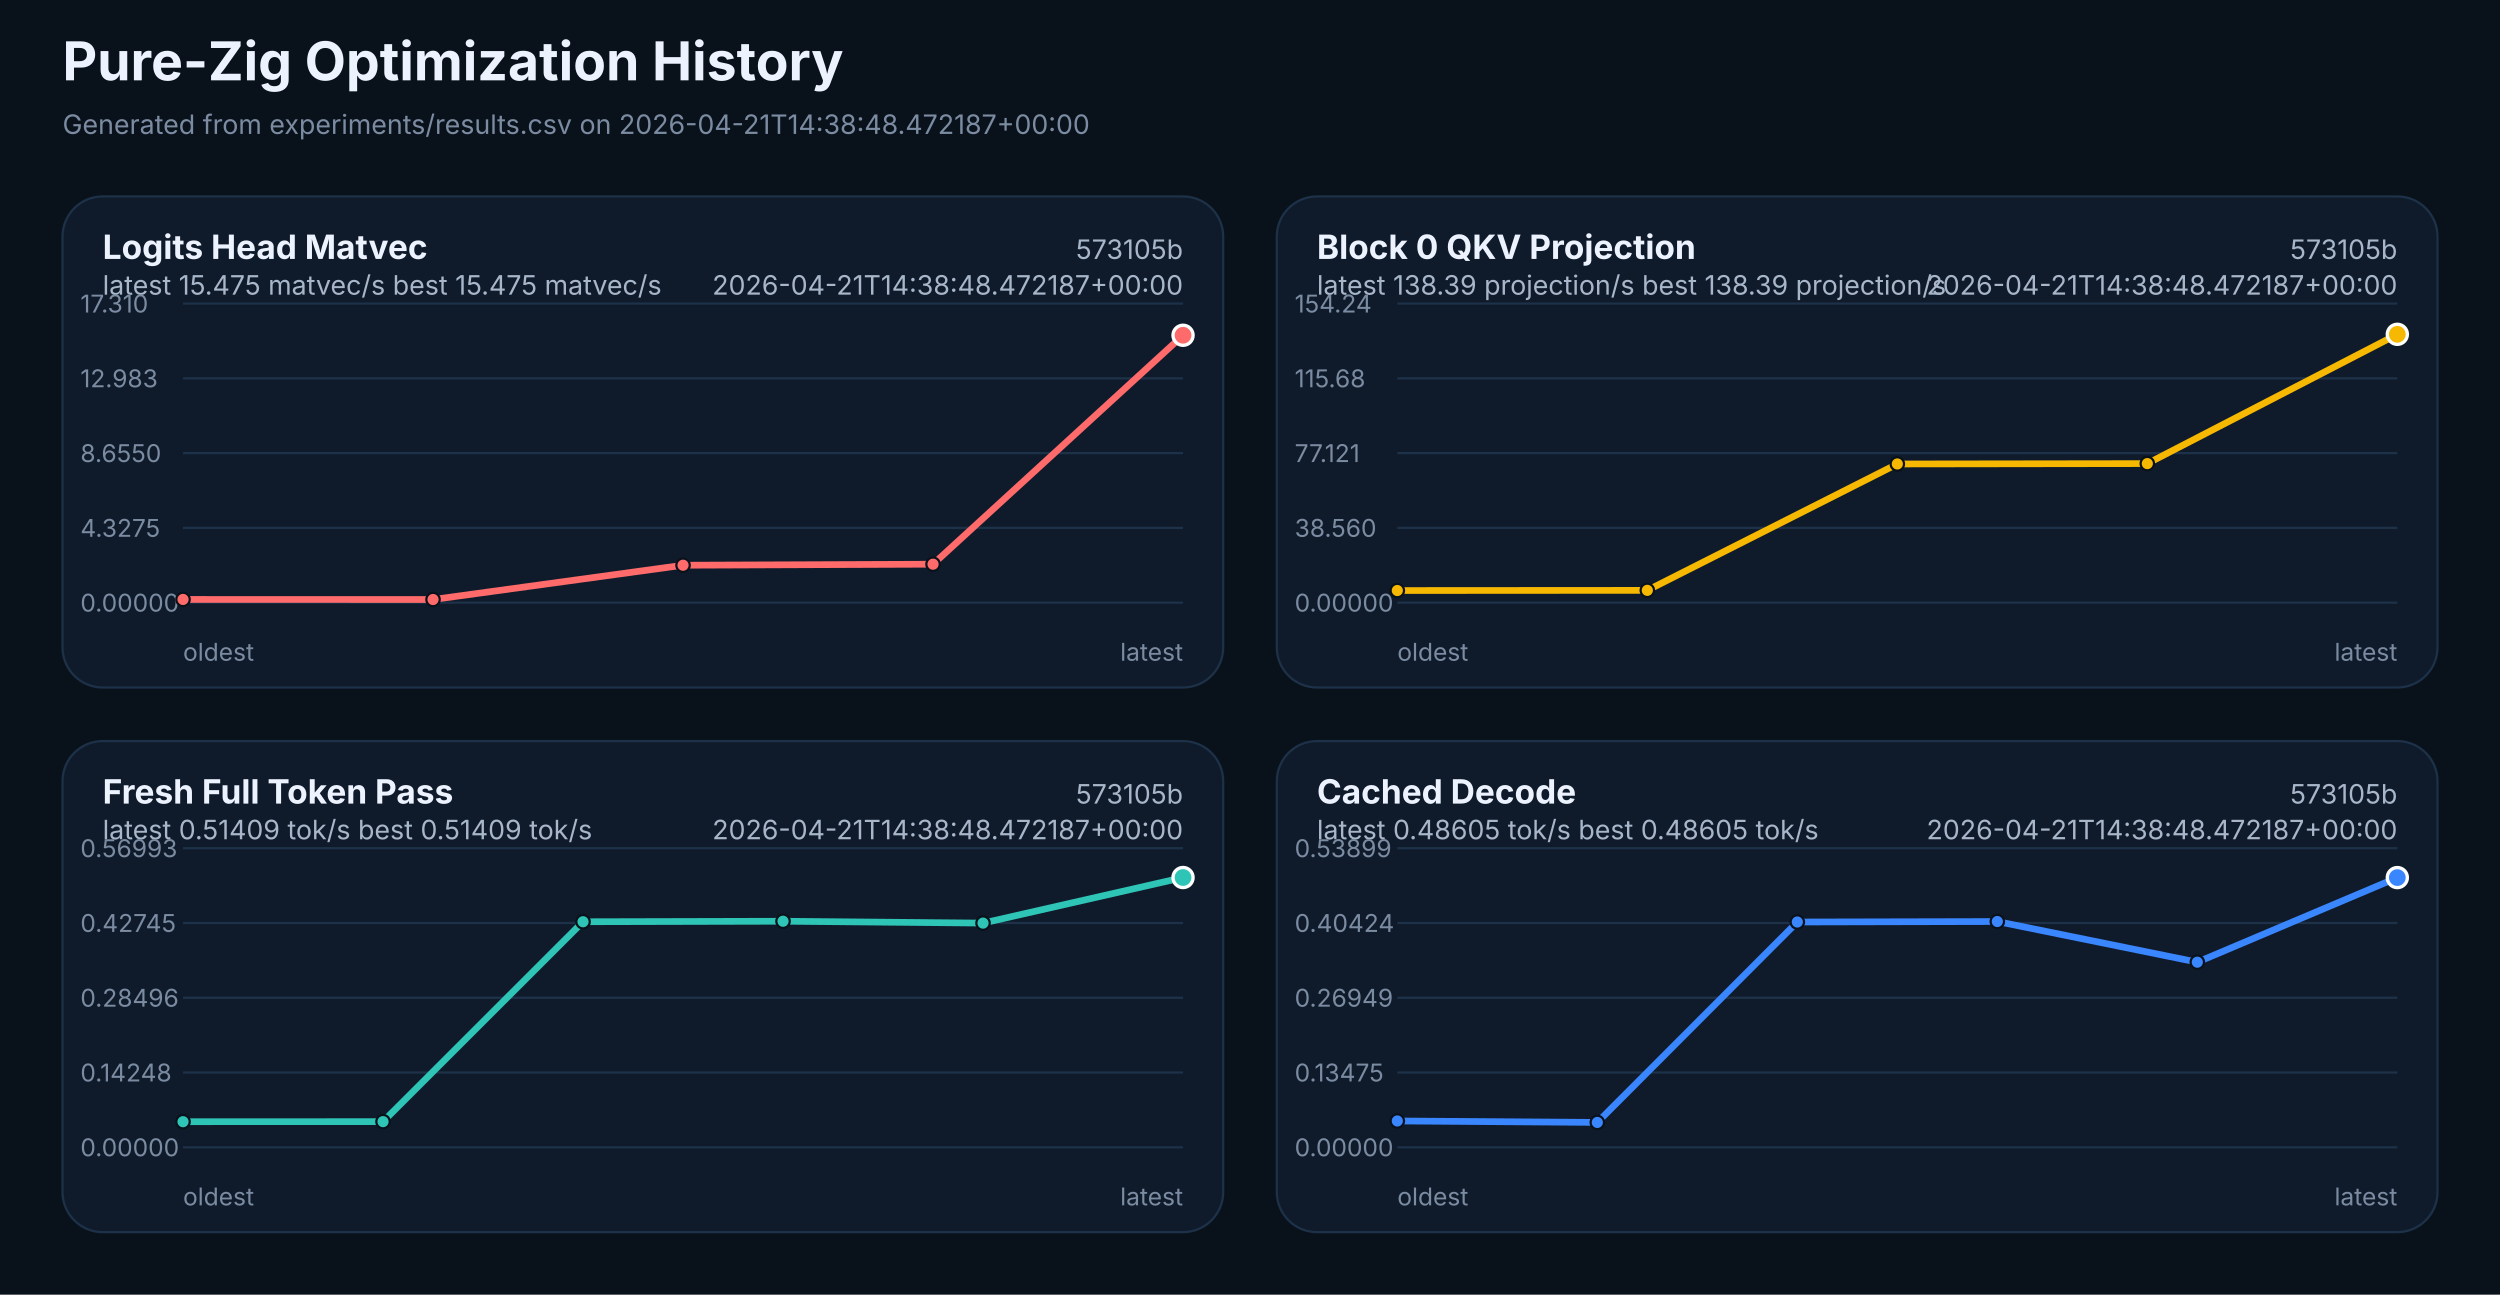
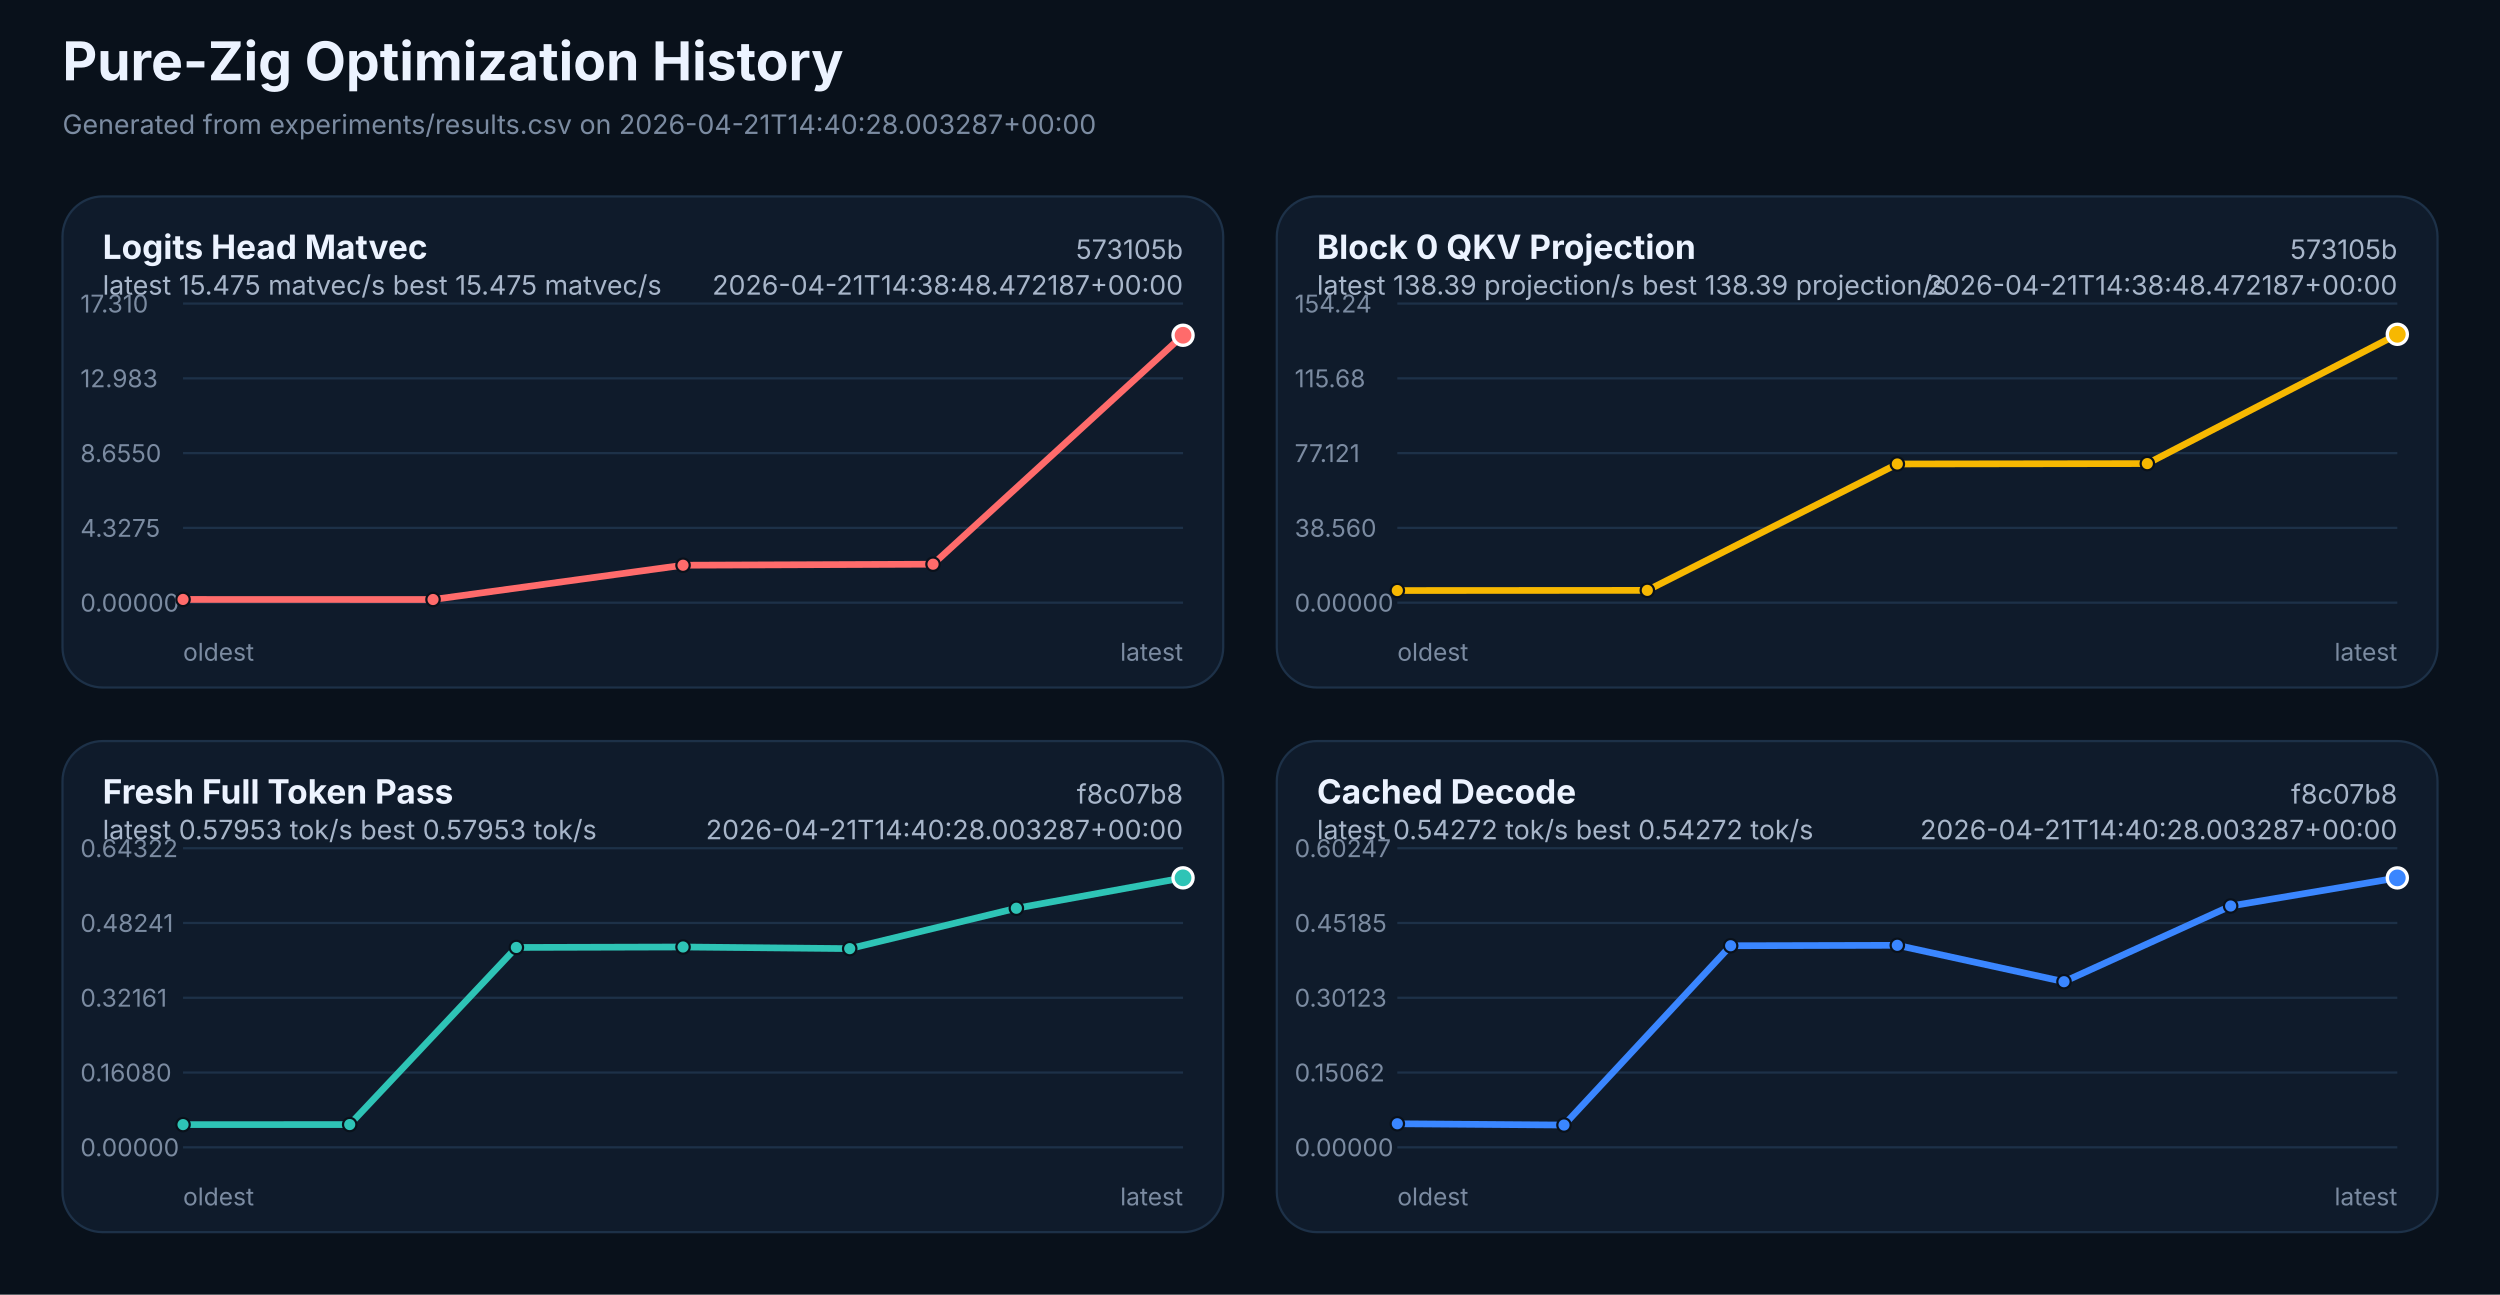
<svg xmlns="http://www.w3.org/2000/svg" width="1120" height="580" viewBox="0 0 1120 580">
  <rect width="100%" height="100%" fill="#09111b" />
  <style>
text { font-family: -apple-system, BlinkMacSystemFont, 'Segoe UI', sans-serif; }
.muted { fill: #7b8ba1; font-size: 12px; }
.title { fill: #ecf3ff; font-size: 24px; font-weight: 700; }
.panel-title { fill: #ecf3ff; font-size: 15px; font-weight: 700; }
.panel-meta { fill: #a8b6ca; font-size: 12px; }
.axis-label { fill: #7b8ba1; font-size: 11px; }
</style>
  <text class="title" x="28" y="36">Pure-Zig Optimization History</text>
-   <text class="muted" x="28" y="60">Generated from experiments/results.csv on 2026-04-21T14:38:48.472187+00:00</text>
+   <text class="muted" x="28" y="60">Generated from experiments/results.csv on 2026-04-21T14:40:28.003287+00:00</text>
  <g>
    <rect x="28" y="88" width="520" height="220" rx="18" fill="#0f1b2b" stroke="#1d3148" stroke-width="1" />
    <text class="panel-title" x="46" y="116">Logits Head Matvec</text>
    <text class="panel-meta" x="46" y="132">latest 15.475 matvec/s   best 15.475 matvec/s</text>
    <text class="panel-meta" x="530" y="116" text-anchor="end">573105b</text>
    <text class="panel-meta" x="530" y="132" text-anchor="end">2026-04-21T14:38:48.472187+00:00</text>
    <line x1="82" y1="270.00" x2="530" y2="270.00" stroke="#1d3148" stroke-width="1" />
    <text class="axis-label" x="36" y="274.00">0.00000</text>
    <line x1="82" y1="236.50" x2="530" y2="236.50" stroke="#1d3148" stroke-width="1" />
    <text class="axis-label" x="36" y="240.50">4.3275</text>
    <line x1="82" y1="203.00" x2="530" y2="203.00" stroke="#1d3148" stroke-width="1" />
    <text class="axis-label" x="36" y="207.00">8.6550</text>
    <line x1="82" y1="169.50" x2="530" y2="169.50" stroke="#1d3148" stroke-width="1" />
    <text class="axis-label" x="36" y="173.50">12.983</text>
    <line x1="82" y1="136.00" x2="530" y2="136.00" stroke="#1d3148" stroke-width="1" />
    <text class="axis-label" x="36" y="140.00">17.310</text>
    <polyline fill="none" stroke="#ff6b6b" stroke-width="3" points="82.00,268.55 194.00,268.58 306.00,253.22 418.00,252.76 530.00,150.20" />
    <circle cx="82.00" cy="268.55" r="3.0" fill="#ff6b6b" stroke="#09111b" stroke-width="1.0" />
    <circle cx="194.00" cy="268.58" r="3.0" fill="#ff6b6b" stroke="#09111b" stroke-width="1.0" />
    <circle cx="306.00" cy="253.22" r="3.0" fill="#ff6b6b" stroke="#09111b" stroke-width="1.0" />
    <circle cx="418.00" cy="252.76" r="3.0" fill="#ff6b6b" stroke="#09111b" stroke-width="1.0" />
    <circle cx="530.00" cy="150.20" r="4.5" fill="#ff6b6b" stroke="#ffffff" stroke-width="1.5" />
    <text class="axis-label" x="82" y="296">oldest</text>
    <text class="axis-label" x="530" y="296" text-anchor="end">latest</text>
  </g>
  <g>
    <rect x="572" y="88" width="520" height="220" rx="18" fill="#0f1b2b" stroke="#1d3148" stroke-width="1" />
    <text class="panel-title" x="590" y="116">Block 0 QKV Projection</text>
    <text class="panel-meta" x="590" y="132">latest 138.39 projection/s   best 138.39 projection/s</text>
    <text class="panel-meta" x="1074" y="116" text-anchor="end">573105b</text>
    <text class="panel-meta" x="1074" y="132" text-anchor="end">2026-04-21T14:38:48.472187+00:00</text>
    <line x1="626" y1="270.00" x2="1074" y2="270.00" stroke="#1d3148" stroke-width="1" />
    <text class="axis-label" x="580" y="274.00">0.00000</text>
    <line x1="626" y1="236.50" x2="1074" y2="236.50" stroke="#1d3148" stroke-width="1" />
    <text class="axis-label" x="580" y="240.50">38.560</text>
    <line x1="626" y1="203.00" x2="1074" y2="203.00" stroke="#1d3148" stroke-width="1" />
    <text class="axis-label" x="580" y="207.00">77.121</text>
    <line x1="626" y1="169.50" x2="1074" y2="169.50" stroke="#1d3148" stroke-width="1" />
    <text class="axis-label" x="580" y="173.50">115.68</text>
    <line x1="626" y1="136.00" x2="1074" y2="136.00" stroke="#1d3148" stroke-width="1" />
    <text class="axis-label" x="580" y="140.00">154.24</text>
    <polyline fill="none" stroke="#f7b801" stroke-width="3" points="626.00,264.56 738.00,264.48 850.00,207.86 962.00,207.69 1074.00,149.77" />
    <circle cx="626.00" cy="264.56" r="3.0" fill="#f7b801" stroke="#09111b" stroke-width="1.0" />
    <circle cx="738.00" cy="264.48" r="3.0" fill="#f7b801" stroke="#09111b" stroke-width="1.0" />
    <circle cx="850.00" cy="207.86" r="3.0" fill="#f7b801" stroke="#09111b" stroke-width="1.0" />
    <circle cx="962.00" cy="207.69" r="3.0" fill="#f7b801" stroke="#09111b" stroke-width="1.0" />
    <circle cx="1074.00" cy="149.77" r="4.5" fill="#f7b801" stroke="#ffffff" stroke-width="1.5" />
    <text class="axis-label" x="626" y="296">oldest</text>
    <text class="axis-label" x="1074" y="296" text-anchor="end">latest</text>
  </g>
  <g>
    <rect x="28" y="332" width="520" height="220" rx="18" fill="#0f1b2b" stroke="#1d3148" stroke-width="1" />
    <text class="panel-title" x="46" y="360">Fresh Full Token Pass</text>
-     <text class="panel-meta" x="46" y="376">latest 0.51409 tok/s   best 0.51409 tok/s</text>
-     <text class="panel-meta" x="530" y="360" text-anchor="end">573105b</text>
-     <text class="panel-meta" x="530" y="376" text-anchor="end">2026-04-21T14:38:48.472187+00:00</text>
+     <text class="panel-meta" x="46" y="376">latest 0.57953 tok/s   best 0.57953 tok/s</text>
+     <text class="panel-meta" x="530" y="360" text-anchor="end">f8c07b8</text>
+     <text class="panel-meta" x="530" y="376" text-anchor="end">2026-04-21T14:40:28.003287+00:00</text>
    <line x1="82" y1="514.00" x2="530" y2="514.00" stroke="#1d3148" stroke-width="1" />
    <text class="axis-label" x="36" y="518.00">0.00000</text>
    <line x1="82" y1="480.50" x2="530" y2="480.50" stroke="#1d3148" stroke-width="1" />
-     <text class="axis-label" x="36" y="484.50">0.14248</text>
+     <text class="axis-label" x="36" y="484.50">0.16080</text>
    <line x1="82" y1="447.00" x2="530" y2="447.00" stroke="#1d3148" stroke-width="1" />
-     <text class="axis-label" x="36" y="451.00">0.28496</text>
+     <text class="axis-label" x="36" y="451.00">0.32161</text>
    <line x1="82" y1="413.50" x2="530" y2="413.50" stroke="#1d3148" stroke-width="1" />
-     <text class="axis-label" x="36" y="417.50">0.42745</text>
+     <text class="axis-label" x="36" y="417.50">0.48241</text>
    <line x1="82" y1="380.00" x2="530" y2="380.00" stroke="#1d3148" stroke-width="1" />
-     <text class="axis-label" x="36" y="384.00">0.56993</text>
-     <polyline fill="none" stroke="#2ec4b6" stroke-width="3" points="82.00,502.52 171.60,502.49 261.20,412.94 350.80,412.71 440.40,413.55 530.00,393.13" />
-     <circle cx="82.00" cy="502.52" r="3.0" fill="#2ec4b6" stroke="#09111b" stroke-width="1.0" />
-     <circle cx="171.60" cy="502.49" r="3.0" fill="#2ec4b6" stroke="#09111b" stroke-width="1.0" />
-     <circle cx="261.20" cy="412.94" r="3.0" fill="#2ec4b6" stroke="#09111b" stroke-width="1.0" />
-     <circle cx="350.80" cy="412.71" r="3.0" fill="#2ec4b6" stroke="#09111b" stroke-width="1.0" />
-     <circle cx="440.40" cy="413.55" r="3.0" fill="#2ec4b6" stroke="#09111b" stroke-width="1.0" />
-     <circle cx="530.00" cy="393.13" r="4.5" fill="#2ec4b6" stroke="#ffffff" stroke-width="1.5" />
+     <text class="axis-label" x="36" y="384.00">0.64322</text>
+     <polyline fill="none" stroke="#2ec4b6" stroke-width="3" points="82.00,503.83 156.67,503.80 231.33,424.46 306.00,424.25 380.67,424.99 455.33,406.90 530.00,393.27" />
+     <circle cx="82.00" cy="503.83" r="3.0" fill="#2ec4b6" stroke="#09111b" stroke-width="1.0" />
+     <circle cx="156.67" cy="503.80" r="3.0" fill="#2ec4b6" stroke="#09111b" stroke-width="1.0" />
+     <circle cx="231.33" cy="424.46" r="3.0" fill="#2ec4b6" stroke="#09111b" stroke-width="1.0" />
+     <circle cx="306.00" cy="424.25" r="3.0" fill="#2ec4b6" stroke="#09111b" stroke-width="1.0" />
+     <circle cx="380.67" cy="424.99" r="3.0" fill="#2ec4b6" stroke="#09111b" stroke-width="1.0" />
+     <circle cx="455.33" cy="406.90" r="3.0" fill="#2ec4b6" stroke="#09111b" stroke-width="1.0" />
+     <circle cx="530.00" cy="393.27" r="4.5" fill="#2ec4b6" stroke="#ffffff" stroke-width="1.5" />
    <text class="axis-label" x="82" y="540">oldest</text>
    <text class="axis-label" x="530" y="540" text-anchor="end">latest</text>
  </g>
  <g>
    <rect x="572" y="332" width="520" height="220" rx="18" fill="#0f1b2b" stroke="#1d3148" stroke-width="1" />
    <text class="panel-title" x="590" y="360">Cached Decode</text>
-     <text class="panel-meta" x="590" y="376">latest 0.48605 tok/s   best 0.48605 tok/s</text>
-     <text class="panel-meta" x="1074" y="360" text-anchor="end">573105b</text>
-     <text class="panel-meta" x="1074" y="376" text-anchor="end">2026-04-21T14:38:48.472187+00:00</text>
+     <text class="panel-meta" x="590" y="376">latest 0.54272 tok/s   best 0.54272 tok/s</text>
+     <text class="panel-meta" x="1074" y="360" text-anchor="end">f8c07b8</text>
+     <text class="panel-meta" x="1074" y="376" text-anchor="end">2026-04-21T14:40:28.003287+00:00</text>
    <line x1="626" y1="514.00" x2="1074" y2="514.00" stroke="#1d3148" stroke-width="1" />
    <text class="axis-label" x="580" y="518.00">0.00000</text>
    <line x1="626" y1="480.50" x2="1074" y2="480.50" stroke="#1d3148" stroke-width="1" />
-     <text class="axis-label" x="580" y="484.50">0.13475</text>
+     <text class="axis-label" x="580" y="484.50">0.15062</text>
    <line x1="626" y1="447.00" x2="1074" y2="447.00" stroke="#1d3148" stroke-width="1" />
-     <text class="axis-label" x="580" y="451.00">0.26949</text>
+     <text class="axis-label" x="580" y="451.00">0.30123</text>
    <line x1="626" y1="413.50" x2="1074" y2="413.50" stroke="#1d3148" stroke-width="1" />
-     <text class="axis-label" x="580" y="417.50">0.40424</text>
+     <text class="axis-label" x="580" y="417.50">0.45185</text>
    <line x1="626" y1="380.00" x2="1074" y2="380.00" stroke="#1d3148" stroke-width="1" />
-     <text class="axis-label" x="580" y="384.00">0.53899</text>
-     <polyline fill="none" stroke="#3a86ff" stroke-width="3" points="626.00,502.19 715.60,502.85 805.20,413.06 894.80,412.84 984.40,431.06 1074.00,393.16" />
-     <circle cx="626.00" cy="502.19" r="3.0" fill="#3a86ff" stroke="#09111b" stroke-width="1.0" />
-     <circle cx="715.60" cy="502.85" r="3.0" fill="#3a86ff" stroke="#09111b" stroke-width="1.0" />
-     <circle cx="805.20" cy="413.06" r="3.0" fill="#3a86ff" stroke="#09111b" stroke-width="1.0" />
-     <circle cx="894.80" cy="412.84" r="3.0" fill="#3a86ff" stroke="#09111b" stroke-width="1.0" />
-     <circle cx="984.40" cy="431.06" r="3.0" fill="#3a86ff" stroke="#09111b" stroke-width="1.0" />
-     <circle cx="1074.00" cy="393.16" r="4.5" fill="#3a86ff" stroke="#ffffff" stroke-width="1.5" />
+     <text class="axis-label" x="580" y="384.00">0.60247</text>
+     <polyline fill="none" stroke="#3a86ff" stroke-width="3" points="626.00,503.44 700.67,504.02 775.33,423.69 850.00,423.50 924.67,439.80 999.33,405.89 1074.00,393.29" />
+     <circle cx="626.00" cy="503.44" r="3.0" fill="#3a86ff" stroke="#09111b" stroke-width="1.0" />
+     <circle cx="700.67" cy="504.02" r="3.0" fill="#3a86ff" stroke="#09111b" stroke-width="1.0" />
+     <circle cx="775.33" cy="423.69" r="3.0" fill="#3a86ff" stroke="#09111b" stroke-width="1.0" />
+     <circle cx="850.00" cy="423.50" r="3.0" fill="#3a86ff" stroke="#09111b" stroke-width="1.0" />
+     <circle cx="924.67" cy="439.80" r="3.0" fill="#3a86ff" stroke="#09111b" stroke-width="1.0" />
+     <circle cx="999.33" cy="405.89" r="3.0" fill="#3a86ff" stroke="#09111b" stroke-width="1.0" />
+     <circle cx="1074.00" cy="393.29" r="4.5" fill="#3a86ff" stroke="#ffffff" stroke-width="1.5" />
    <text class="axis-label" x="626" y="540">oldest</text>
    <text class="axis-label" x="1074" y="540" text-anchor="end">latest</text>
  </g>
</svg>
